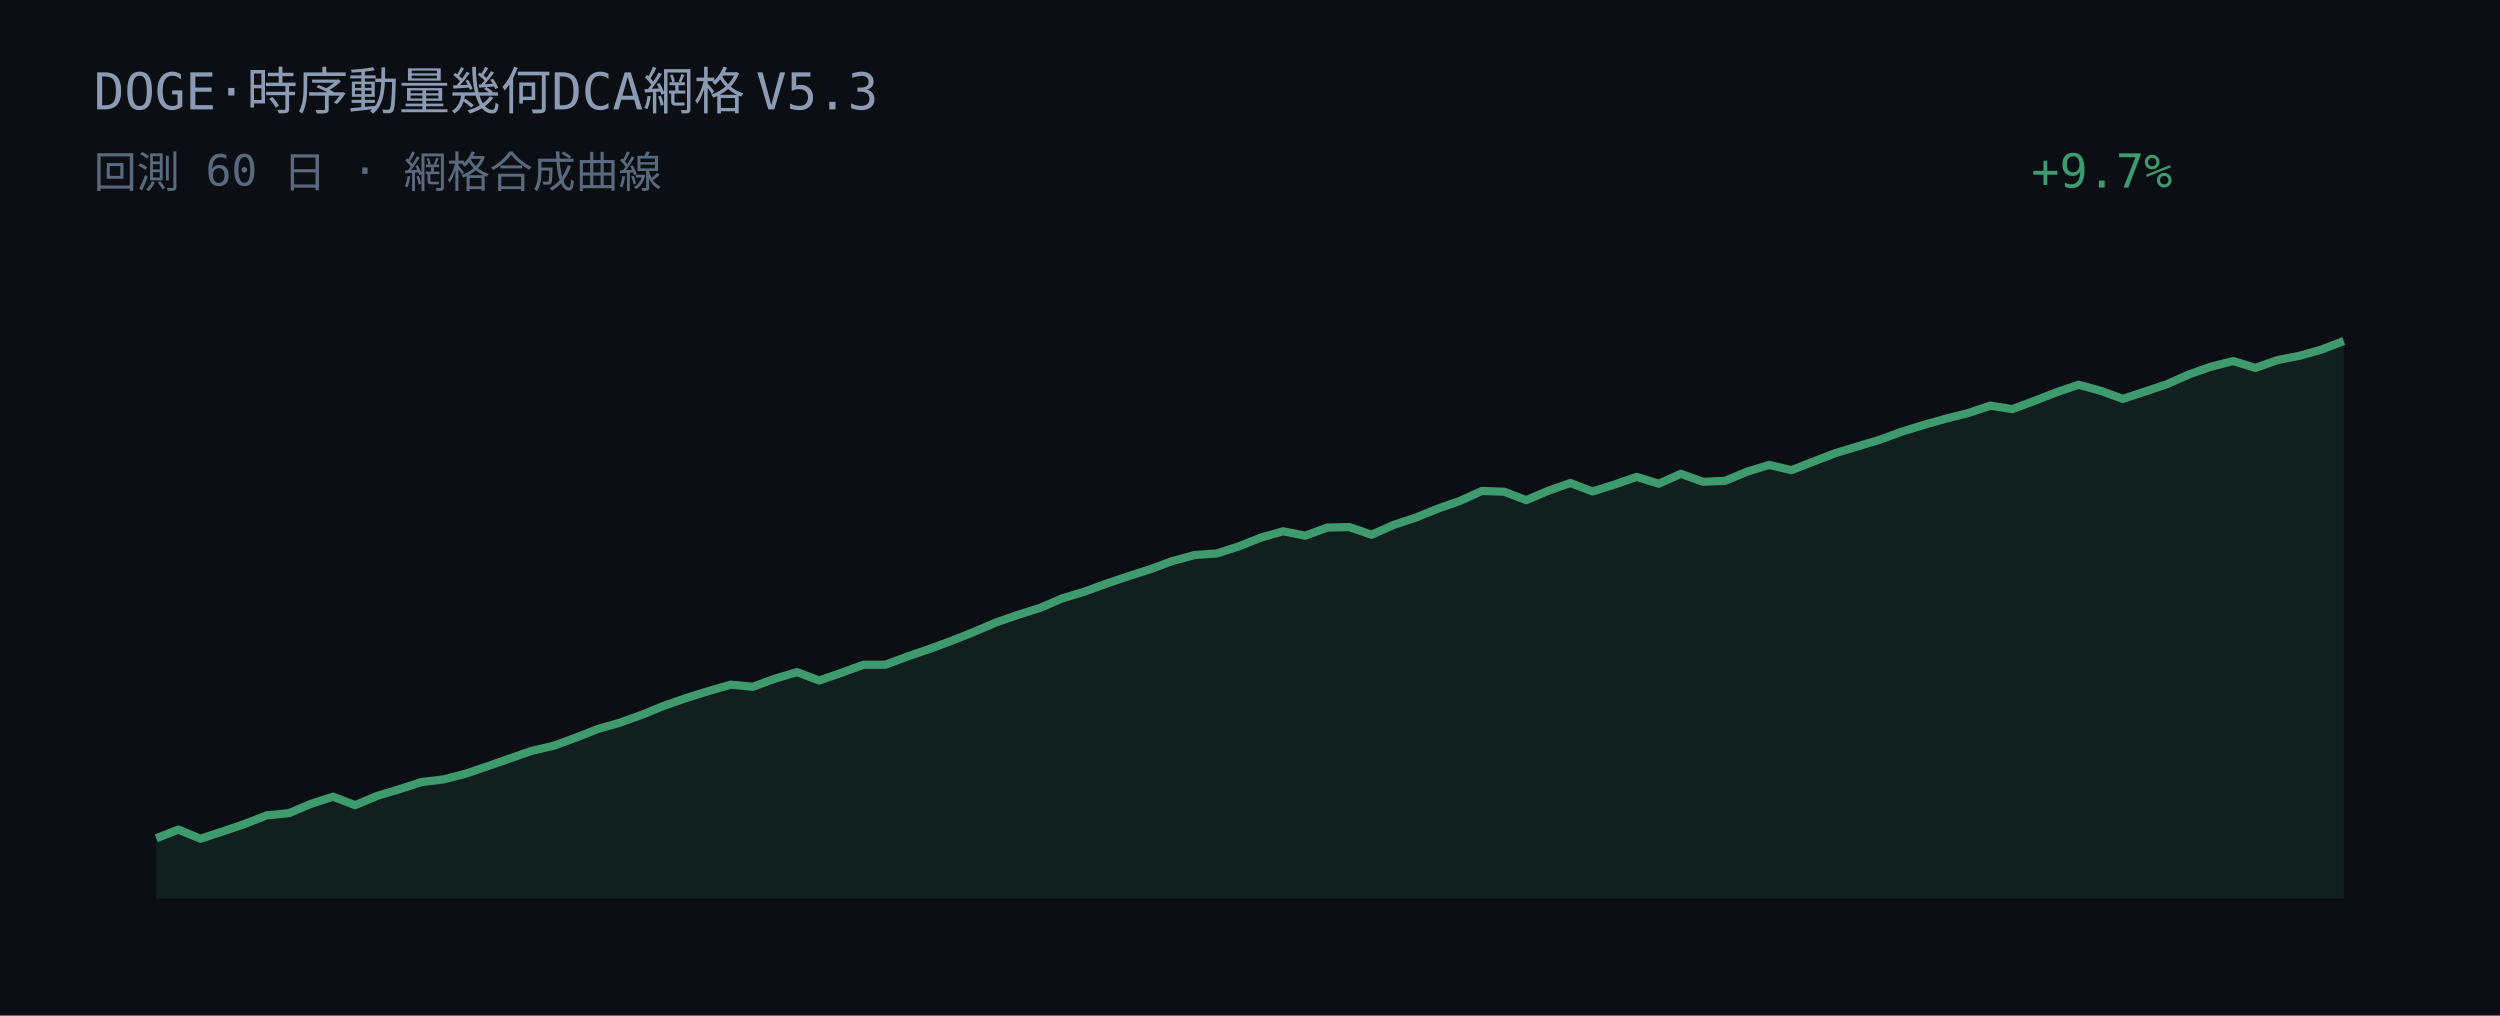
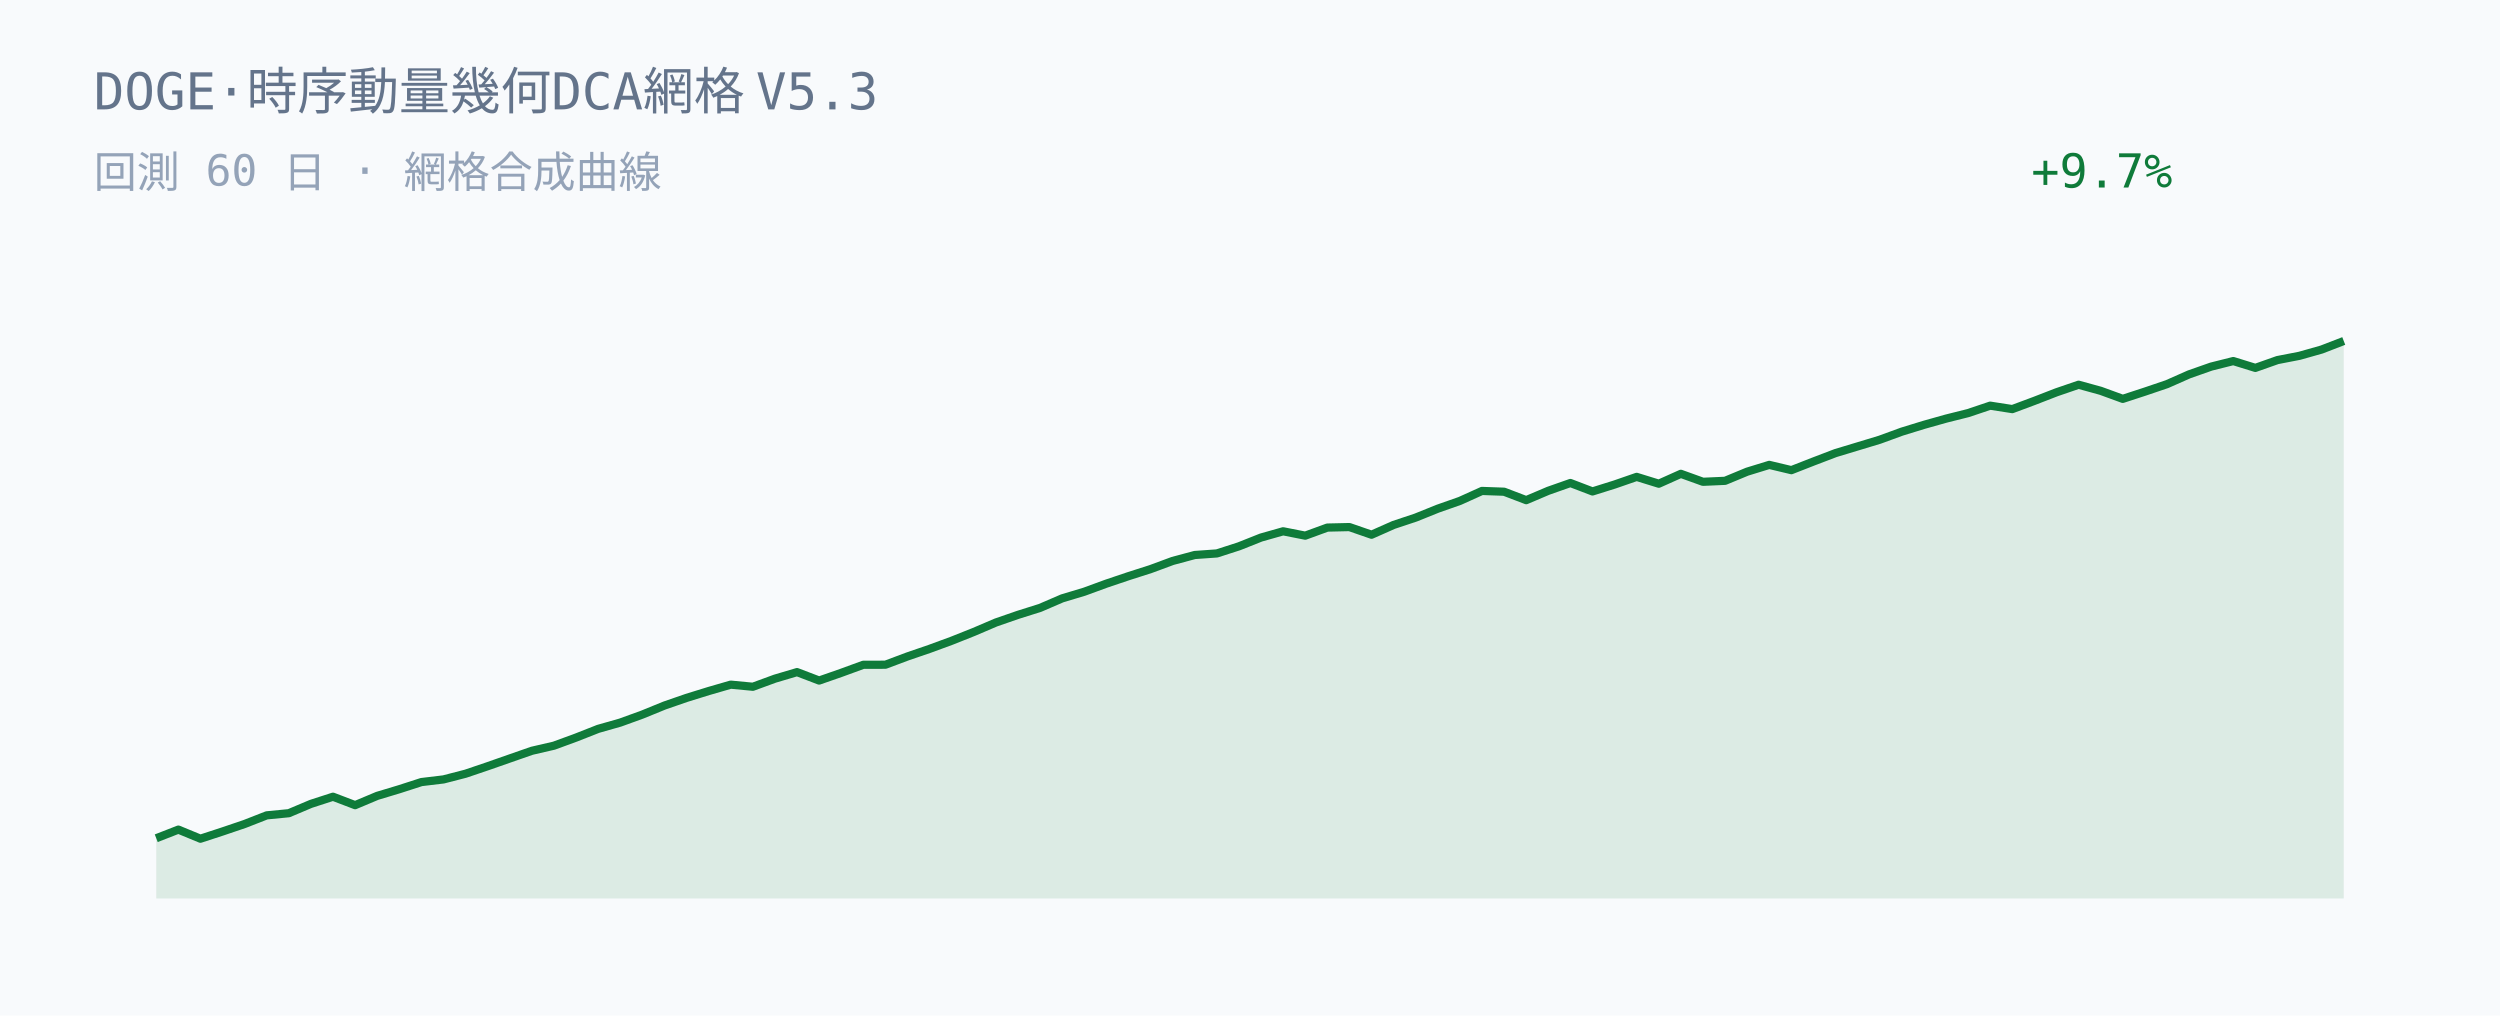
<svg xmlns="http://www.w3.org/2000/svg" width="640" height="260" viewBox="0 0 640 260">
-   <rect width="640" height="260" fill="#0b0f14" />
-   <text x="24" y="28" fill="#8b9bb4" font-family="JetBrains Mono, Consolas, monospace" font-size="13">DOGE·時序動量幾何DCA網格 V5.3</text>
-   <text x="24" y="48" fill="#5a6a7e" font-family="JetBrains Mono, Consolas, monospace" font-size="11">回測 60 日 · 網格合成曲線</text>
-   <text x="520" y="48" fill="#3d9b6e" font-family="JetBrains Mono, Consolas, monospace" font-size="12">+9.7%</text>
-   <polygon points="40.00,230.00 40.00,214.59 45.66,212.38 51.31,214.71 56.97,212.86 62.63,210.94 68.28,208.73 73.94,208.18 79.60,205.79 85.25,203.96 90.91,206.12 96.57,203.74 102.22,202.04 107.88,200.21 113.54,199.53 119.19,198.07 124.85,196.15 130.51,194.17 136.16,192.20 141.82,190.89 147.47,188.82 153.13,186.59 158.79,184.98 164.44,182.93 170.10,180.62 175.76,178.66 181.41,176.91 187.07,175.27 192.73,175.81 198.38,173.74 204.04,172.06 209.70,174.22 215.35,172.25 221.01,170.18 226.67,170.17 232.32,168.05 237.98,166.11 243.64,164.03 249.29,161.78 254.95,159.36 260.61,157.40 266.26,155.62 271.92,153.18 277.58,151.48 283.23,149.41 288.89,147.50 294.55,145.69 300.20,143.60 305.86,142.08 311.52,141.68 317.17,139.86 322.83,137.61 328.48,136.01 334.14,137.13 339.80,135.06 345.45,134.93 351.11,136.89 356.77,134.38 362.42,132.50 368.08,130.22 373.74,128.23 379.39,125.68 385.05,125.88 390.71,128.04 396.36,125.64 402.02,123.65 407.68,125.81 413.33,124.04 418.99,122.08 424.65,123.83 430.30,121.30 435.96,123.34 441.62,123.09 447.27,120.75 452.93,119.01 458.59,120.36 464.24,118.15 469.90,115.99 475.56,114.28 481.21,112.57 486.87,110.50 492.53,108.76 498.18,107.17 503.84,105.75 509.49,103.85 515.15,104.73 520.81,102.62 526.46,100.43 532.12,98.49 537.78,100.05 543.43,102.11 549.09,100.26 554.75,98.34 560.40,95.84 566.06,93.85 571.72,92.43 577.37,94.18 583.03,92.18 588.69,91.08 594.34,89.48 600.00,87.29 600.00,230.00" fill="#3d9b6e" fill-opacity="0.12" />
-   <polyline points="40.00,214.59 45.66,212.38 51.31,214.71 56.97,212.86 62.63,210.94 68.28,208.73 73.94,208.18 79.60,205.79 85.25,203.96 90.91,206.12 96.57,203.74 102.22,202.04 107.88,200.21 113.54,199.53 119.19,198.07 124.85,196.15 130.51,194.17 136.16,192.20 141.82,190.89 147.47,188.82 153.13,186.59 158.79,184.98 164.44,182.93 170.10,180.62 175.76,178.66 181.41,176.91 187.07,175.27 192.73,175.81 198.38,173.74 204.04,172.06 209.70,174.22 215.35,172.25 221.01,170.18 226.67,170.17 232.32,168.05 237.98,166.11 243.64,164.03 249.29,161.78 254.95,159.36 260.61,157.40 266.26,155.62 271.92,153.18 277.58,151.48 283.23,149.41 288.89,147.50 294.55,145.69 300.20,143.60 305.86,142.08 311.52,141.68 317.17,139.86 322.83,137.61 328.48,136.01 334.14,137.13 339.80,135.06 345.45,134.93 351.11,136.89 356.77,134.38 362.42,132.50 368.08,130.22 373.74,128.23 379.39,125.68 385.05,125.88 390.71,128.04 396.36,125.64 402.02,123.65 407.68,125.81 413.33,124.04 418.99,122.08 424.65,123.83 430.30,121.30 435.96,123.34 441.62,123.09 447.27,120.75 452.93,119.01 458.59,120.36 464.24,118.15 469.90,115.99 475.56,114.28 481.21,112.57 486.87,110.50 492.53,108.76 498.18,107.17 503.84,105.75 509.49,103.85 515.15,104.73 520.81,102.62 526.46,100.43 532.12,98.49 537.78,100.05 543.43,102.11 549.09,100.26 554.75,98.34 560.40,95.84 566.06,93.85 571.72,92.43 577.37,94.18 583.03,92.18 588.69,91.08 594.34,89.48 600.00,87.29" fill="none" stroke="#3d9b6e" stroke-width="2.1" stroke-linejoin="round" />
+   <rect width="640" height="260" fill="#f8fafc" />
+   <text x="24" y="28" fill="#64748b" font-family="JetBrains Mono, Consolas, monospace" font-size="13">DOGE·時序動量幾何DCA網格 V5.3</text>
+   <text x="24" y="48" fill="#94a3b8" font-family="JetBrains Mono, Consolas, monospace" font-size="11">回測 60 日 · 網格合成曲線</text>
+   <text x="520" y="48" fill="#0f7b3a" font-family="JetBrains Mono, Consolas, monospace" font-size="12">+9.7%</text>
+   <polygon points="40.00,230.00 40.00,214.59 45.66,212.38 51.31,214.71 56.97,212.86 62.63,210.94 68.28,208.73 73.94,208.18 79.60,205.79 85.25,203.96 90.91,206.12 96.57,203.74 102.22,202.04 107.88,200.21 113.54,199.53 119.19,198.07 124.85,196.15 130.51,194.17 136.16,192.20 141.82,190.89 147.47,188.82 153.13,186.59 158.79,184.98 164.44,182.93 170.10,180.62 175.76,178.66 181.41,176.91 187.07,175.27 192.73,175.81 198.38,173.74 204.04,172.06 209.70,174.22 215.35,172.25 221.01,170.18 226.67,170.17 232.32,168.05 237.98,166.11 243.64,164.03 249.29,161.78 254.95,159.36 260.61,157.40 266.26,155.62 271.92,153.18 277.58,151.48 283.23,149.41 288.89,147.50 294.55,145.69 300.20,143.60 305.86,142.08 311.52,141.68 317.17,139.86 322.83,137.61 328.48,136.01 334.14,137.13 339.80,135.06 345.45,134.93 351.11,136.89 356.77,134.38 362.42,132.50 368.08,130.22 373.74,128.23 379.39,125.68 385.05,125.88 390.71,128.04 396.36,125.64 402.02,123.65 407.68,125.81 413.33,124.04 418.99,122.08 424.65,123.83 430.30,121.30 435.96,123.34 441.62,123.09 447.27,120.75 452.93,119.01 458.59,120.36 464.24,118.15 469.90,115.99 475.56,114.28 481.21,112.57 486.87,110.50 492.53,108.76 498.18,107.17 503.84,105.75 509.49,103.85 515.15,104.73 520.81,102.62 526.46,100.43 532.12,98.49 537.78,100.05 543.43,102.11 549.09,100.26 554.75,98.34 560.40,95.84 566.06,93.85 571.72,92.43 577.37,94.18 583.03,92.18 588.69,91.08 594.34,89.48 600.00,87.29 600.00,230.00" fill="#0f7b3a" fill-opacity="0.12" />
+   <polyline points="40.00,214.59 45.66,212.38 51.31,214.71 56.97,212.86 62.63,210.94 68.28,208.73 73.94,208.18 79.60,205.79 85.25,203.96 90.91,206.12 96.57,203.74 102.22,202.04 107.88,200.21 113.54,199.53 119.19,198.07 124.85,196.15 130.51,194.17 136.16,192.20 141.82,190.89 147.47,188.82 153.13,186.59 158.79,184.98 164.44,182.93 170.10,180.62 175.76,178.66 181.41,176.91 187.07,175.27 192.73,175.81 198.38,173.74 204.04,172.06 209.70,174.22 215.35,172.25 221.01,170.18 226.67,170.17 232.32,168.05 237.98,166.11 243.64,164.03 249.29,161.78 254.95,159.36 260.61,157.40 266.26,155.62 271.92,153.18 277.58,151.48 283.23,149.41 288.89,147.50 294.55,145.69 300.20,143.60 305.86,142.08 311.52,141.68 317.17,139.86 322.83,137.61 328.48,136.01 334.14,137.13 339.80,135.06 345.45,134.93 351.11,136.89 356.77,134.38 362.42,132.50 368.08,130.22 373.74,128.23 379.39,125.68 385.05,125.88 390.71,128.04 396.36,125.64 402.02,123.65 407.68,125.81 413.33,124.04 418.99,122.08 424.65,123.83 430.30,121.30 435.96,123.34 441.62,123.09 447.27,120.75 452.93,119.01 458.59,120.36 464.24,118.15 469.90,115.99 475.56,114.28 481.21,112.57 486.87,110.50 492.53,108.76 498.18,107.17 503.84,105.75 509.49,103.85 515.15,104.73 520.81,102.62 526.46,100.43 532.12,98.49 537.78,100.05 543.43,102.11 549.09,100.26 554.75,98.34 560.40,95.84 566.06,93.85 571.72,92.43 577.37,94.18 583.03,92.18 588.69,91.08 594.34,89.48 600.00,87.29" fill="none" stroke="#0f7b3a" stroke-width="2.1" stroke-linejoin="round" />
</svg>
